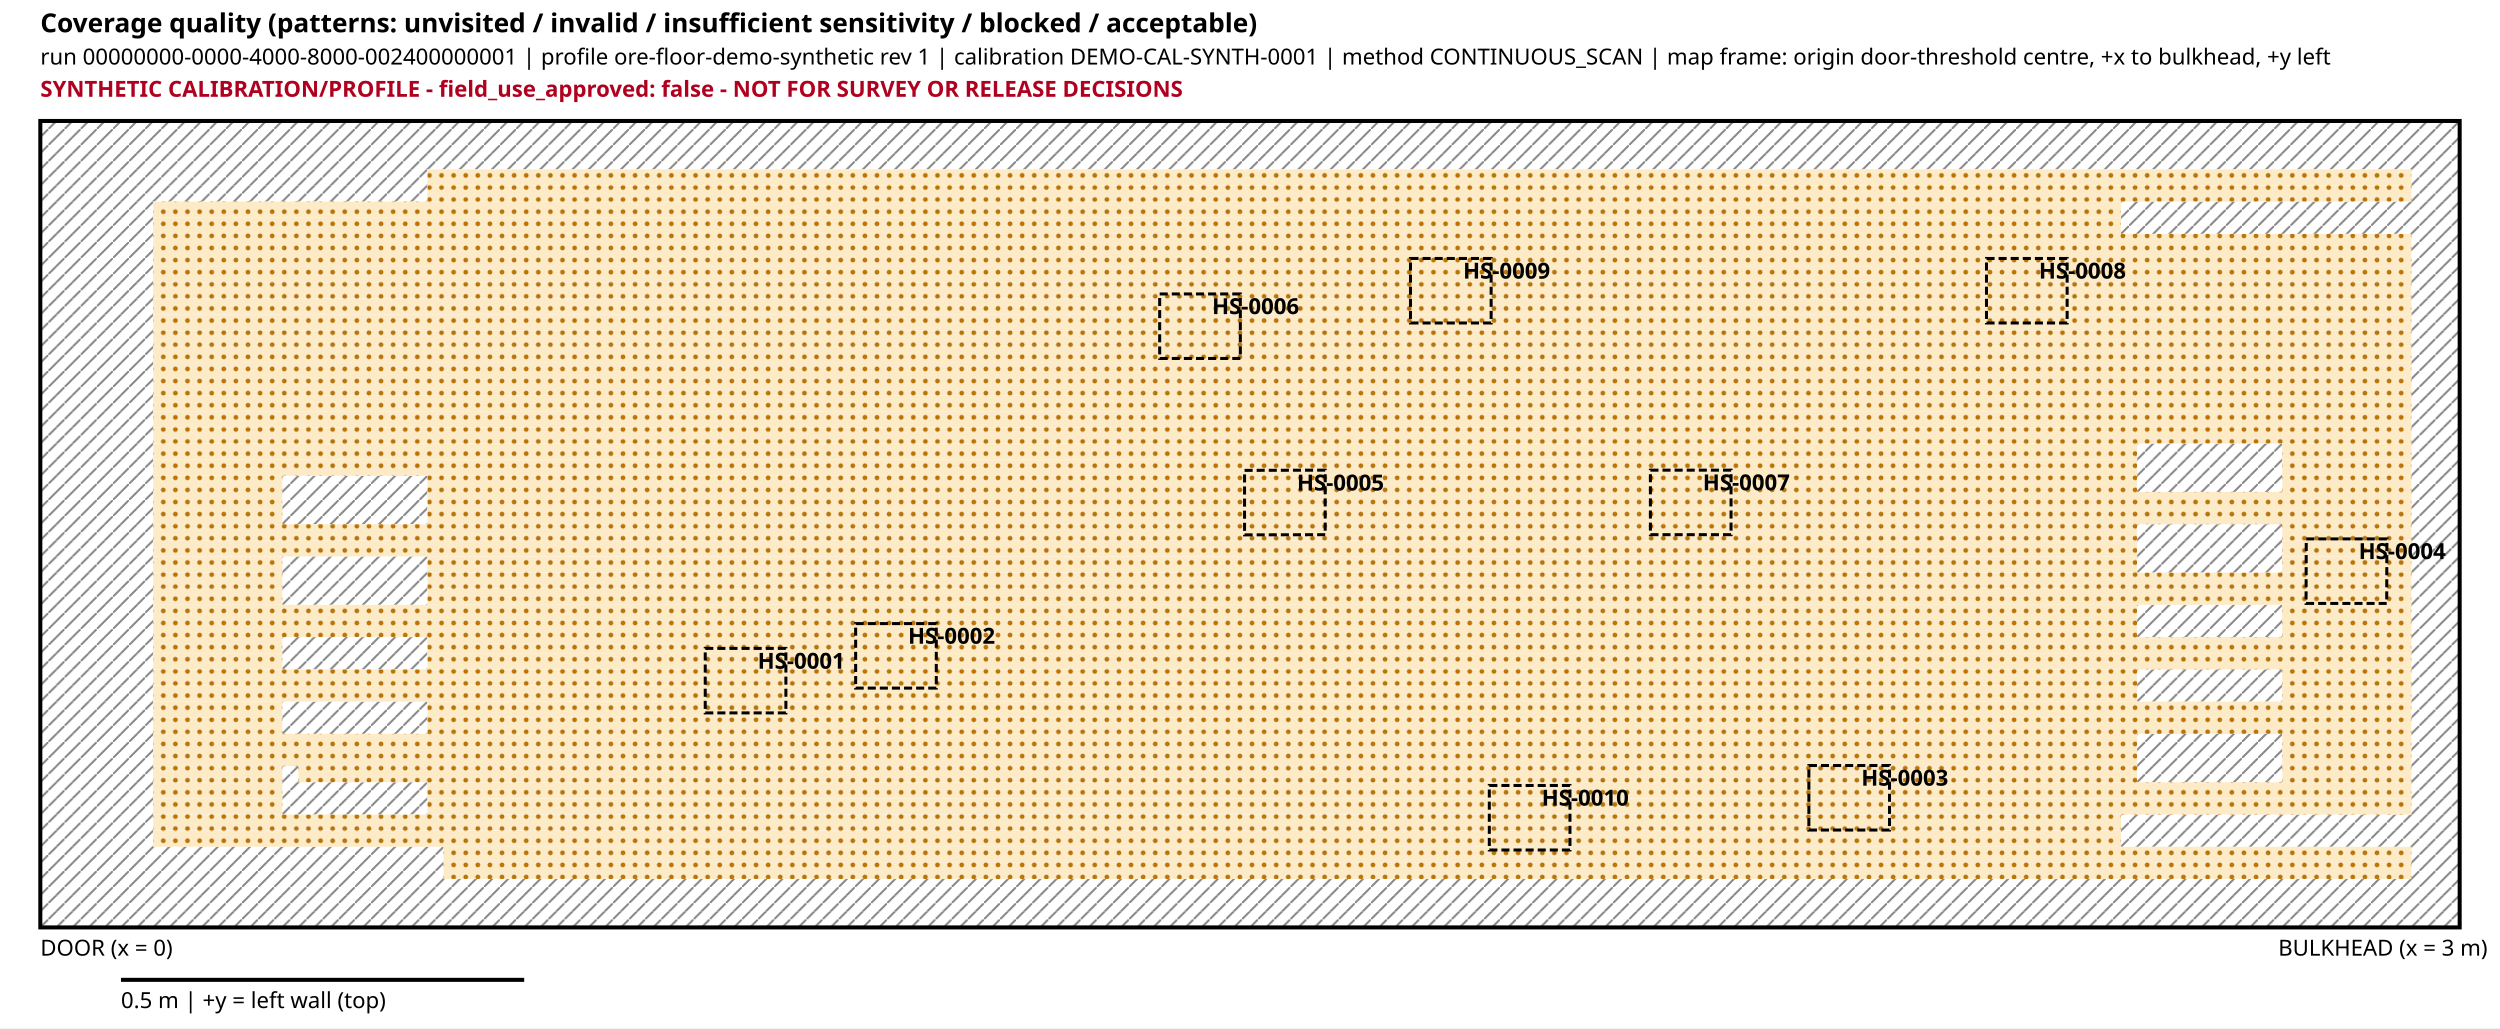
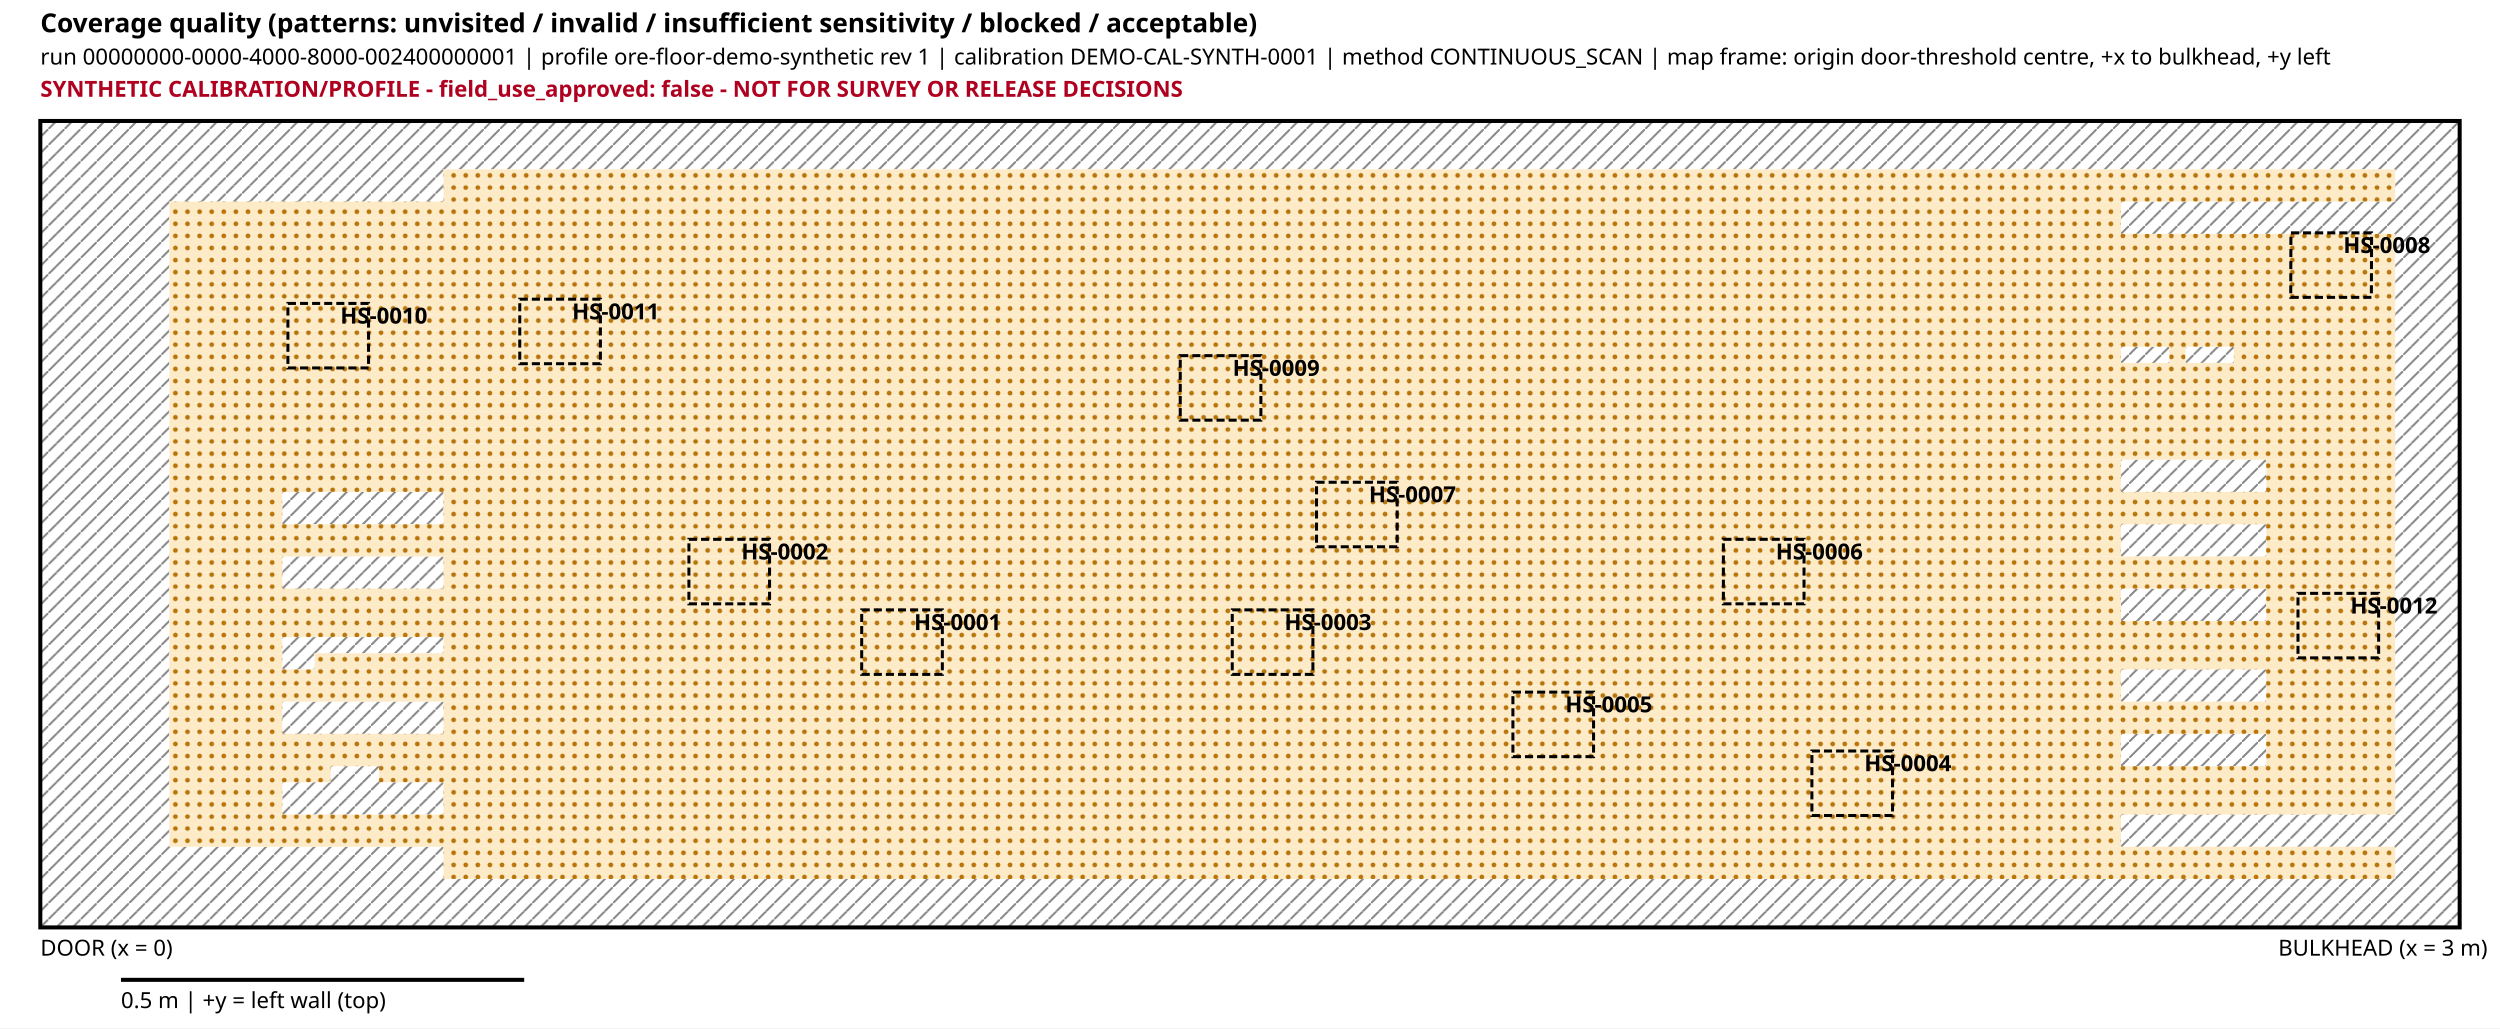
<svg xmlns="http://www.w3.org/2000/svg" width="1240" height="510" viewBox="0 0 1240 510" font-family="sans-serif" font-size="11">
  <defs>
    <pattern id="p-UNVISITED" width="8" height="8" patternUnits="userSpaceOnUse">
      <rect width="8" height="8" fill="#fff" />
      <path d="M0 8L8 0" stroke="#888" stroke-width="1" />
    </pattern>
    <pattern id="p-INVALID_DATA" width="8" height="8" patternUnits="userSpaceOnUse">
      <rect width="8" height="8" fill="#f6d5d5" />
      <path d="M0 0L8 8M0 8L8 0" stroke="#c83c3c" stroke-width="1" />
    </pattern>
    <pattern id="p-INSUFFICIENT_SENSITIVITY" width="6" height="6" patternUnits="userSpaceOnUse">
      <rect width="6" height="6" fill="#fdebc8" />
      <circle cx="3" cy="3" r="1.2" fill="#b9770e" />
    </pattern>
    <pattern id="p-BLOCKED" width="8" height="8" patternUnits="userSpaceOnUse">
      <rect width="8" height="8" fill="#e4dcf0" />
      <path d="M0 4H8" stroke="#785aa0" stroke-width="2" />
    </pattern>
    <pattern id="p-EXCLUDED" width="8" height="8" patternUnits="userSpaceOnUse">
      <rect width="8" height="8" fill="#5a5a5a" />
    </pattern>
    <pattern id="p-ACCEPTABLE" width="8" height="8" patternUnits="userSpaceOnUse">
      <rect width="8" height="8" fill="#2e8b57" />
    </pattern>
  </defs>
  <rect width="1240" height="510" fill="#fff" />
  <text x="20" y="16" font-size="13" font-weight="bold">Coverage quality (patterns: unvisited / invalid / insufficient sensitivity / blocked / acceptable)</text>
  <text x="20" y="32">run 00000000-0000-4000-8000-002400000001 | profile ore-floor-demo-synthetic rev 1 | calibration DEMO-CAL-SYNTH-0001 | method CONTINUOUS_SCAN | map frame: origin door-threshold centre, +x to bulkhead, +y left</text>
  <text x="20" y="48" fill="#b00020" font-weight="bold">SYNTHETIC CALIBRATION/PROFILE - field_use_approved: false - NOT FOR SURVEY OR RELEASE DECISIONS</text>
  <rect x="20.0" y="452.0" width="1200.0" height="8.0" fill="url(#p-UNVISITED)" />
  <rect x="20.0" y="444.0" width="1200.0" height="8.0" fill="url(#p-UNVISITED)" />
  <rect x="20.0" y="436.0" width="1200.0" height="8.0" fill="url(#p-UNVISITED)" />
  <rect x="20.0" y="428.0" width="200.0" height="8.0" fill="url(#p-UNVISITED)" />
-   <rect x="1196.0" y="428.0" width="24.0" height="8.0" fill="url(#p-UNVISITED)" />
+   <rect x="1188.0" y="428.0" width="32.0" height="8.0" fill="url(#p-UNVISITED)" />
  <rect x="20.0" y="420.0" width="200.0" height="8.0" fill="url(#p-UNVISITED)" />
-   <rect x="1196.0" y="420.0" width="24.0" height="8.0" fill="url(#p-UNVISITED)" />
-   <rect x="20.0" y="412.0" width="56.0" height="8.0" fill="url(#p-UNVISITED)" />
+   <rect x="1188.0" y="420.0" width="32.0" height="8.0" fill="url(#p-UNVISITED)" />
+   <rect x="20.0" y="412.0" width="64.0" height="8.0" fill="url(#p-UNVISITED)" />
  <rect x="1052.0" y="412.0" width="168.0" height="8.0" fill="url(#p-UNVISITED)" />
-   <rect x="20.0" y="404.0" width="56.0" height="8.0" fill="url(#p-UNVISITED)" />
+   <rect x="20.0" y="404.0" width="64.0" height="8.0" fill="url(#p-UNVISITED)" />
  <rect x="1052.0" y="404.0" width="168.0" height="8.0" fill="url(#p-UNVISITED)" />
-   <rect x="20.0" y="396.0" width="56.0" height="8.0" fill="url(#p-UNVISITED)" />
-   <rect x="140.0" y="396.0" width="72.0" height="8.0" fill="url(#p-UNVISITED)" />
-   <rect x="1196.0" y="396.0" width="24.0" height="8.0" fill="url(#p-UNVISITED)" />
-   <rect x="20.0" y="388.0" width="56.0" height="8.0" fill="url(#p-UNVISITED)" />
-   <rect x="140.0" y="388.0" width="72.0" height="8.0" fill="url(#p-UNVISITED)" />
-   <rect x="1196.0" y="388.0" width="24.0" height="8.0" fill="url(#p-UNVISITED)" />
-   <rect x="20.0" y="380.0" width="56.0" height="8.0" fill="url(#p-UNVISITED)" />
-   <rect x="140.0" y="380.0" width="8.0" height="8.0" fill="url(#p-UNVISITED)" />
-   <rect x="1060.0" y="380.0" width="72.0" height="8.0" fill="url(#p-UNVISITED)" />
-   <rect x="1196.0" y="380.0" width="24.0" height="8.0" fill="url(#p-UNVISITED)" />
-   <rect x="20.0" y="372.0" width="56.0" height="8.0" fill="url(#p-UNVISITED)" />
-   <rect x="1060.0" y="372.0" width="72.0" height="8.0" fill="url(#p-UNVISITED)" />
-   <rect x="1196.0" y="372.0" width="24.0" height="8.0" fill="url(#p-UNVISITED)" />
-   <rect x="20.0" y="364.0" width="56.0" height="8.0" fill="url(#p-UNVISITED)" />
-   <rect x="1060.0" y="364.0" width="72.0" height="8.0" fill="url(#p-UNVISITED)" />
-   <rect x="1196.0" y="364.0" width="24.0" height="8.0" fill="url(#p-UNVISITED)" />
-   <rect x="20.0" y="356.0" width="56.0" height="8.0" fill="url(#p-UNVISITED)" />
-   <rect x="140.0" y="356.0" width="72.0" height="8.0" fill="url(#p-UNVISITED)" />
-   <rect x="1196.0" y="356.0" width="24.0" height="8.0" fill="url(#p-UNVISITED)" />
-   <rect x="20.0" y="348.0" width="56.0" height="8.0" fill="url(#p-UNVISITED)" />
-   <rect x="140.0" y="348.0" width="72.0" height="8.0" fill="url(#p-UNVISITED)" />
-   <rect x="1196.0" y="348.0" width="24.0" height="8.0" fill="url(#p-UNVISITED)" />
-   <rect x="20.0" y="340.0" width="56.0" height="8.0" fill="url(#p-UNVISITED)" />
-   <rect x="1060.0" y="340.0" width="72.0" height="8.0" fill="url(#p-UNVISITED)" />
-   <rect x="1196.0" y="340.0" width="24.0" height="8.0" fill="url(#p-UNVISITED)" />
-   <rect x="20.0" y="332.0" width="56.0" height="8.0" fill="url(#p-UNVISITED)" />
-   <rect x="1060.0" y="332.0" width="72.0" height="8.0" fill="url(#p-UNVISITED)" />
-   <rect x="1196.0" y="332.0" width="24.0" height="8.0" fill="url(#p-UNVISITED)" />
-   <rect x="20.0" y="324.0" width="56.0" height="8.0" fill="url(#p-UNVISITED)" />
-   <rect x="140.0" y="324.0" width="72.0" height="8.0" fill="url(#p-UNVISITED)" />
-   <rect x="1196.0" y="324.0" width="24.0" height="8.0" fill="url(#p-UNVISITED)" />
-   <rect x="20.0" y="316.0" width="56.0" height="8.0" fill="url(#p-UNVISITED)" />
-   <rect x="140.0" y="316.0" width="72.0" height="8.0" fill="url(#p-UNVISITED)" />
-   <rect x="1196.0" y="316.0" width="24.0" height="8.0" fill="url(#p-UNVISITED)" />
-   <rect x="20.0" y="308.0" width="56.0" height="8.0" fill="url(#p-UNVISITED)" />
-   <rect x="1060.0" y="308.0" width="72.0" height="8.0" fill="url(#p-UNVISITED)" />
-   <rect x="1196.0" y="308.0" width="24.0" height="8.0" fill="url(#p-UNVISITED)" />
-   <rect x="20.0" y="300.0" width="56.0" height="8.0" fill="url(#p-UNVISITED)" />
-   <rect x="1060.0" y="300.0" width="72.0" height="8.0" fill="url(#p-UNVISITED)" />
-   <rect x="1196.0" y="300.0" width="24.0" height="8.0" fill="url(#p-UNVISITED)" />
-   <rect x="20.0" y="292.0" width="56.0" height="8.0" fill="url(#p-UNVISITED)" />
-   <rect x="140.0" y="292.0" width="72.0" height="8.0" fill="url(#p-UNVISITED)" />
-   <rect x="1196.0" y="292.0" width="24.0" height="8.0" fill="url(#p-UNVISITED)" />
-   <rect x="20.0" y="284.0" width="56.0" height="8.0" fill="url(#p-UNVISITED)" />
-   <rect x="140.0" y="284.0" width="72.0" height="8.0" fill="url(#p-UNVISITED)" />
-   <rect x="1196.0" y="284.0" width="24.0" height="8.0" fill="url(#p-UNVISITED)" />
-   <rect x="20.0" y="276.0" width="56.0" height="8.0" fill="url(#p-UNVISITED)" />
-   <rect x="140.0" y="276.0" width="72.0" height="8.0" fill="url(#p-UNVISITED)" />
-   <rect x="1060.0" y="276.0" width="72.0" height="8.0" fill="url(#p-UNVISITED)" />
-   <rect x="1196.0" y="276.0" width="24.0" height="8.0" fill="url(#p-UNVISITED)" />
-   <rect x="20.0" y="268.0" width="56.0" height="8.0" fill="url(#p-UNVISITED)" />
-   <rect x="1060.0" y="268.0" width="72.0" height="8.0" fill="url(#p-UNVISITED)" />
-   <rect x="1196.0" y="268.0" width="24.0" height="8.0" fill="url(#p-UNVISITED)" />
-   <rect x="20.0" y="260.0" width="56.0" height="8.0" fill="url(#p-UNVISITED)" />
-   <rect x="1060.0" y="260.0" width="72.0" height="8.0" fill="url(#p-UNVISITED)" />
-   <rect x="1196.0" y="260.0" width="24.0" height="8.0" fill="url(#p-UNVISITED)" />
-   <rect x="20.0" y="252.0" width="56.0" height="8.0" fill="url(#p-UNVISITED)" />
-   <rect x="140.0" y="252.0" width="72.0" height="8.0" fill="url(#p-UNVISITED)" />
-   <rect x="1196.0" y="252.0" width="24.0" height="8.0" fill="url(#p-UNVISITED)" />
-   <rect x="20.0" y="244.0" width="56.0" height="8.0" fill="url(#p-UNVISITED)" />
-   <rect x="140.0" y="244.0" width="72.0" height="8.0" fill="url(#p-UNVISITED)" />
-   <rect x="1196.0" y="244.0" width="24.0" height="8.0" fill="url(#p-UNVISITED)" />
-   <rect x="20.0" y="236.0" width="56.0" height="8.0" fill="url(#p-UNVISITED)" />
-   <rect x="140.0" y="236.0" width="72.0" height="8.0" fill="url(#p-UNVISITED)" />
-   <rect x="1060.0" y="236.0" width="72.0" height="8.0" fill="url(#p-UNVISITED)" />
-   <rect x="1196.0" y="236.0" width="24.0" height="8.0" fill="url(#p-UNVISITED)" />
-   <rect x="20.0" y="228.0" width="56.0" height="8.0" fill="url(#p-UNVISITED)" />
-   <rect x="1060.0" y="228.0" width="72.0" height="8.0" fill="url(#p-UNVISITED)" />
-   <rect x="1196.0" y="228.0" width="24.0" height="8.0" fill="url(#p-UNVISITED)" />
-   <rect x="20.0" y="220.0" width="56.0" height="8.0" fill="url(#p-UNVISITED)" />
-   <rect x="1060.0" y="220.0" width="72.0" height="8.0" fill="url(#p-UNVISITED)" />
-   <rect x="1196.0" y="220.0" width="24.0" height="8.0" fill="url(#p-UNVISITED)" />
-   <rect x="20.0" y="212.0" width="56.0" height="8.0" fill="url(#p-UNVISITED)" />
-   <rect x="1196.0" y="212.0" width="24.0" height="8.0" fill="url(#p-UNVISITED)" />
-   <rect x="20.0" y="204.0" width="56.0" height="8.0" fill="url(#p-UNVISITED)" />
-   <rect x="1196.0" y="204.0" width="24.0" height="8.0" fill="url(#p-UNVISITED)" />
-   <rect x="20.0" y="196.0" width="56.0" height="8.0" fill="url(#p-UNVISITED)" />
-   <rect x="1196.0" y="196.0" width="24.0" height="8.0" fill="url(#p-UNVISITED)" />
-   <rect x="20.0" y="188.0" width="56.0" height="8.0" fill="url(#p-UNVISITED)" />
-   <rect x="1196.0" y="188.0" width="24.0" height="8.0" fill="url(#p-UNVISITED)" />
-   <rect x="20.0" y="180.0" width="56.0" height="8.0" fill="url(#p-UNVISITED)" />
-   <rect x="1196.0" y="180.0" width="24.0" height="8.0" fill="url(#p-UNVISITED)" />
-   <rect x="20.0" y="172.0" width="56.0" height="8.0" fill="url(#p-UNVISITED)" />
-   <rect x="1196.0" y="172.0" width="24.0" height="8.0" fill="url(#p-UNVISITED)" />
-   <rect x="20.0" y="164.0" width="56.0" height="8.0" fill="url(#p-UNVISITED)" />
-   <rect x="1196.0" y="164.0" width="24.0" height="8.0" fill="url(#p-UNVISITED)" />
-   <rect x="20.0" y="156.0" width="56.0" height="8.0" fill="url(#p-UNVISITED)" />
-   <rect x="1196.0" y="156.0" width="24.0" height="8.0" fill="url(#p-UNVISITED)" />
-   <rect x="20.0" y="148.0" width="56.0" height="8.0" fill="url(#p-UNVISITED)" />
-   <rect x="1196.0" y="148.0" width="24.0" height="8.0" fill="url(#p-UNVISITED)" />
-   <rect x="20.0" y="140.0" width="56.0" height="8.0" fill="url(#p-UNVISITED)" />
-   <rect x="1196.0" y="140.0" width="24.0" height="8.0" fill="url(#p-UNVISITED)" />
-   <rect x="20.0" y="132.0" width="56.0" height="8.0" fill="url(#p-UNVISITED)" />
-   <rect x="1196.0" y="132.0" width="24.0" height="8.0" fill="url(#p-UNVISITED)" />
-   <rect x="20.0" y="124.0" width="56.0" height="8.0" fill="url(#p-UNVISITED)" />
-   <rect x="1196.0" y="124.0" width="24.0" height="8.0" fill="url(#p-UNVISITED)" />
-   <rect x="20.0" y="116.0" width="56.0" height="8.0" fill="url(#p-UNVISITED)" />
-   <rect x="1196.0" y="116.0" width="24.0" height="8.0" fill="url(#p-UNVISITED)" />
-   <rect x="20.0" y="108.0" width="56.0" height="8.0" fill="url(#p-UNVISITED)" />
+   <rect x="20.0" y="396.0" width="64.0" height="8.0" fill="url(#p-UNVISITED)" />
+   <rect x="140.0" y="396.0" width="80.0" height="8.0" fill="url(#p-UNVISITED)" />
+   <rect x="1188.0" y="396.0" width="32.0" height="8.0" fill="url(#p-UNVISITED)" />
+   <rect x="20.0" y="388.0" width="64.0" height="8.0" fill="url(#p-UNVISITED)" />
+   <rect x="140.0" y="388.0" width="80.0" height="8.0" fill="url(#p-UNVISITED)" />
+   <rect x="1188.0" y="388.0" width="32.0" height="8.0" fill="url(#p-UNVISITED)" />
+   <rect x="20.0" y="380.0" width="64.0" height="8.0" fill="url(#p-UNVISITED)" />
+   <rect x="164.0" y="380.0" width="24.0" height="8.0" fill="url(#p-UNVISITED)" />
+   <rect x="1188.0" y="380.0" width="32.0" height="8.0" fill="url(#p-UNVISITED)" />
+   <rect x="20.0" y="372.0" width="64.0" height="8.0" fill="url(#p-UNVISITED)" />
+   <rect x="1052.0" y="372.0" width="72.0" height="8.0" fill="url(#p-UNVISITED)" />
+   <rect x="1188.0" y="372.0" width="32.0" height="8.0" fill="url(#p-UNVISITED)" />
+   <rect x="20.0" y="364.0" width="64.0" height="8.0" fill="url(#p-UNVISITED)" />
+   <rect x="1052.0" y="364.0" width="72.0" height="8.0" fill="url(#p-UNVISITED)" />
+   <rect x="1188.0" y="364.0" width="32.0" height="8.0" fill="url(#p-UNVISITED)" />
+   <rect x="20.0" y="356.0" width="64.0" height="8.0" fill="url(#p-UNVISITED)" />
+   <rect x="140.0" y="356.0" width="80.0" height="8.0" fill="url(#p-UNVISITED)" />
+   <rect x="1188.0" y="356.0" width="32.0" height="8.0" fill="url(#p-UNVISITED)" />
+   <rect x="20.0" y="348.0" width="64.0" height="8.0" fill="url(#p-UNVISITED)" />
+   <rect x="140.0" y="348.0" width="80.0" height="8.0" fill="url(#p-UNVISITED)" />
+   <rect x="1188.0" y="348.0" width="32.0" height="8.0" fill="url(#p-UNVISITED)" />
+   <rect x="20.0" y="340.0" width="64.0" height="8.0" fill="url(#p-UNVISITED)" />
+   <rect x="1052.0" y="340.0" width="72.0" height="8.0" fill="url(#p-UNVISITED)" />
+   <rect x="1188.0" y="340.0" width="32.0" height="8.0" fill="url(#p-UNVISITED)" />
+   <rect x="20.0" y="332.0" width="64.0" height="8.0" fill="url(#p-UNVISITED)" />
+   <rect x="1052.0" y="332.0" width="72.0" height="8.0" fill="url(#p-UNVISITED)" />
+   <rect x="1188.0" y="332.0" width="32.0" height="8.0" fill="url(#p-UNVISITED)" />
+   <rect x="20.0" y="324.0" width="64.0" height="8.0" fill="url(#p-UNVISITED)" />
+   <rect x="140.0" y="324.0" width="16.0" height="8.0" fill="url(#p-UNVISITED)" />
+   <rect x="1188.0" y="324.0" width="32.0" height="8.0" fill="url(#p-UNVISITED)" />
+   <rect x="20.0" y="316.0" width="64.0" height="8.0" fill="url(#p-UNVISITED)" />
+   <rect x="140.0" y="316.0" width="80.0" height="8.0" fill="url(#p-UNVISITED)" />
+   <rect x="1188.0" y="316.0" width="32.0" height="8.0" fill="url(#p-UNVISITED)" />
+   <rect x="20.0" y="308.0" width="64.0" height="8.0" fill="url(#p-UNVISITED)" />
+   <rect x="1188.0" y="308.0" width="32.0" height="8.0" fill="url(#p-UNVISITED)" />
+   <rect x="20.0" y="300.0" width="64.0" height="8.0" fill="url(#p-UNVISITED)" />
+   <rect x="1052.0" y="300.0" width="72.0" height="8.0" fill="url(#p-UNVISITED)" />
+   <rect x="1188.0" y="300.0" width="32.0" height="8.0" fill="url(#p-UNVISITED)" />
+   <rect x="20.0" y="292.0" width="64.0" height="8.0" fill="url(#p-UNVISITED)" />
+   <rect x="1052.0" y="292.0" width="72.0" height="8.0" fill="url(#p-UNVISITED)" />
+   <rect x="1188.0" y="292.0" width="32.0" height="8.0" fill="url(#p-UNVISITED)" />
+   <rect x="20.0" y="284.0" width="64.0" height="8.0" fill="url(#p-UNVISITED)" />
+   <rect x="140.0" y="284.0" width="80.0" height="8.0" fill="url(#p-UNVISITED)" />
+   <rect x="1188.0" y="284.0" width="32.0" height="8.0" fill="url(#p-UNVISITED)" />
+   <rect x="20.0" y="276.0" width="64.0" height="8.0" fill="url(#p-UNVISITED)" />
+   <rect x="140.0" y="276.0" width="80.0" height="8.0" fill="url(#p-UNVISITED)" />
+   <rect x="1188.0" y="276.0" width="32.0" height="8.0" fill="url(#p-UNVISITED)" />
+   <rect x="20.0" y="268.0" width="64.0" height="8.0" fill="url(#p-UNVISITED)" />
+   <rect x="1052.0" y="268.0" width="72.0" height="8.0" fill="url(#p-UNVISITED)" />
+   <rect x="1188.0" y="268.0" width="32.0" height="8.0" fill="url(#p-UNVISITED)" />
+   <rect x="20.0" y="260.0" width="64.0" height="8.0" fill="url(#p-UNVISITED)" />
+   <rect x="1052.0" y="260.0" width="72.0" height="8.0" fill="url(#p-UNVISITED)" />
+   <rect x="1188.0" y="260.0" width="32.0" height="8.0" fill="url(#p-UNVISITED)" />
+   <rect x="20.0" y="252.0" width="64.0" height="8.0" fill="url(#p-UNVISITED)" />
+   <rect x="140.0" y="252.0" width="80.0" height="8.0" fill="url(#p-UNVISITED)" />
+   <rect x="1188.0" y="252.0" width="32.0" height="8.0" fill="url(#p-UNVISITED)" />
+   <rect x="20.0" y="244.0" width="64.0" height="8.0" fill="url(#p-UNVISITED)" />
+   <rect x="140.0" y="244.0" width="80.0" height="8.0" fill="url(#p-UNVISITED)" />
+   <rect x="1188.0" y="244.0" width="32.0" height="8.0" fill="url(#p-UNVISITED)" />
+   <rect x="20.0" y="236.0" width="64.0" height="8.0" fill="url(#p-UNVISITED)" />
+   <rect x="1052.0" y="236.0" width="72.0" height="8.0" fill="url(#p-UNVISITED)" />
+   <rect x="1188.0" y="236.0" width="32.0" height="8.0" fill="url(#p-UNVISITED)" />
+   <rect x="20.0" y="228.0" width="64.0" height="8.0" fill="url(#p-UNVISITED)" />
+   <rect x="1052.0" y="228.0" width="72.0" height="8.0" fill="url(#p-UNVISITED)" />
+   <rect x="1188.0" y="228.0" width="32.0" height="8.0" fill="url(#p-UNVISITED)" />
+   <rect x="20.0" y="220.0" width="64.0" height="8.0" fill="url(#p-UNVISITED)" />
+   <rect x="1188.0" y="220.0" width="32.0" height="8.0" fill="url(#p-UNVISITED)" />
+   <rect x="20.0" y="212.0" width="64.0" height="8.0" fill="url(#p-UNVISITED)" />
+   <rect x="1188.0" y="212.0" width="32.0" height="8.0" fill="url(#p-UNVISITED)" />
+   <rect x="20.0" y="204.0" width="64.0" height="8.0" fill="url(#p-UNVISITED)" />
+   <rect x="1188.0" y="204.0" width="32.0" height="8.0" fill="url(#p-UNVISITED)" />
+   <rect x="20.0" y="196.0" width="64.0" height="8.0" fill="url(#p-UNVISITED)" />
+   <rect x="1188.0" y="196.0" width="32.0" height="8.0" fill="url(#p-UNVISITED)" />
+   <rect x="20.0" y="188.0" width="64.0" height="8.0" fill="url(#p-UNVISITED)" />
+   <rect x="1188.0" y="188.0" width="32.0" height="8.0" fill="url(#p-UNVISITED)" />
+   <rect x="20.0" y="180.0" width="64.0" height="8.0" fill="url(#p-UNVISITED)" />
+   <rect x="1188.0" y="180.0" width="32.0" height="8.0" fill="url(#p-UNVISITED)" />
+   <rect x="20.0" y="172.0" width="64.0" height="8.0" fill="url(#p-UNVISITED)" />
+   <rect x="1052.0" y="172.0" width="24.0" height="8.0" fill="url(#p-UNVISITED)" />
+   <rect x="1084.0" y="172.0" width="24.0" height="8.0" fill="url(#p-UNVISITED)" />
+   <rect x="1188.0" y="172.0" width="32.0" height="8.0" fill="url(#p-UNVISITED)" />
+   <rect x="20.0" y="164.0" width="64.0" height="8.0" fill="url(#p-UNVISITED)" />
+   <rect x="1188.0" y="164.0" width="32.0" height="8.0" fill="url(#p-UNVISITED)" />
+   <rect x="20.0" y="156.0" width="64.0" height="8.0" fill="url(#p-UNVISITED)" />
+   <rect x="1188.0" y="156.0" width="32.0" height="8.0" fill="url(#p-UNVISITED)" />
+   <rect x="20.0" y="148.0" width="64.0" height="8.0" fill="url(#p-UNVISITED)" />
+   <rect x="1188.0" y="148.0" width="32.0" height="8.0" fill="url(#p-UNVISITED)" />
+   <rect x="20.0" y="140.0" width="64.0" height="8.0" fill="url(#p-UNVISITED)" />
+   <rect x="1188.0" y="140.0" width="32.0" height="8.0" fill="url(#p-UNVISITED)" />
+   <rect x="20.0" y="132.0" width="64.0" height="8.0" fill="url(#p-UNVISITED)" />
+   <rect x="1188.0" y="132.0" width="32.0" height="8.0" fill="url(#p-UNVISITED)" />
+   <rect x="20.0" y="124.0" width="64.0" height="8.0" fill="url(#p-UNVISITED)" />
+   <rect x="1188.0" y="124.0" width="32.0" height="8.0" fill="url(#p-UNVISITED)" />
+   <rect x="20.0" y="116.0" width="64.0" height="8.0" fill="url(#p-UNVISITED)" />
+   <rect x="1188.0" y="116.0" width="32.0" height="8.0" fill="url(#p-UNVISITED)" />
+   <rect x="20.0" y="108.0" width="64.0" height="8.0" fill="url(#p-UNVISITED)" />
  <rect x="1052.0" y="108.0" width="168.0" height="8.0" fill="url(#p-UNVISITED)" />
-   <rect x="20.0" y="100.0" width="56.0" height="8.0" fill="url(#p-UNVISITED)" />
+   <rect x="20.0" y="100.0" width="64.0" height="8.0" fill="url(#p-UNVISITED)" />
  <rect x="1052.0" y="100.0" width="168.0" height="8.0" fill="url(#p-UNVISITED)" />
-   <rect x="20.0" y="92.0" width="192.0" height="8.0" fill="url(#p-UNVISITED)" />
-   <rect x="1196.0" y="92.0" width="24.0" height="8.0" fill="url(#p-UNVISITED)" />
-   <rect x="20.0" y="84.0" width="192.0" height="8.0" fill="url(#p-UNVISITED)" />
-   <rect x="1196.0" y="84.0" width="24.0" height="8.0" fill="url(#p-UNVISITED)" />
+   <rect x="20.0" y="92.0" width="200.0" height="8.0" fill="url(#p-UNVISITED)" />
+   <rect x="1188.0" y="92.0" width="32.0" height="8.0" fill="url(#p-UNVISITED)" />
+   <rect x="20.0" y="84.0" width="200.0" height="8.0" fill="url(#p-UNVISITED)" />
+   <rect x="1188.0" y="84.0" width="32.0" height="8.0" fill="url(#p-UNVISITED)" />
  <rect x="20.0" y="76.0" width="1200.0" height="8.0" fill="url(#p-UNVISITED)" />
  <rect x="20.0" y="68.0" width="1200.0" height="8.0" fill="url(#p-UNVISITED)" />
  <rect x="20.0" y="60.0" width="1200.0" height="8.0" fill="url(#p-UNVISITED)" />
-   <rect x="220.0" y="428.0" width="976.0" height="8.0" fill="url(#p-INSUFFICIENT_SENSITIVITY)" />
-   <rect x="220.0" y="420.0" width="976.0" height="8.0" fill="url(#p-INSUFFICIENT_SENSITIVITY)" />
-   <rect x="76.0" y="412.0" width="976.0" height="8.0" fill="url(#p-INSUFFICIENT_SENSITIVITY)" />
-   <rect x="76.0" y="404.0" width="976.0" height="8.0" fill="url(#p-INSUFFICIENT_SENSITIVITY)" />
-   <rect x="76.0" y="396.0" width="64.0" height="8.0" fill="url(#p-INSUFFICIENT_SENSITIVITY)" />
-   <rect x="212.0" y="396.0" width="984.0" height="8.0" fill="url(#p-INSUFFICIENT_SENSITIVITY)" />
-   <rect x="76.0" y="388.0" width="64.0" height="8.0" fill="url(#p-INSUFFICIENT_SENSITIVITY)" />
-   <rect x="212.0" y="388.0" width="984.0" height="8.0" fill="url(#p-INSUFFICIENT_SENSITIVITY)" />
-   <rect x="76.0" y="380.0" width="64.0" height="8.0" fill="url(#p-INSUFFICIENT_SENSITIVITY)" />
-   <rect x="148.0" y="380.0" width="912.0" height="8.0" fill="url(#p-INSUFFICIENT_SENSITIVITY)" />
-   <rect x="1132.0" y="380.0" width="64.0" height="8.0" fill="url(#p-INSUFFICIENT_SENSITIVITY)" />
-   <rect x="76.0" y="372.0" width="984.0" height="8.0" fill="url(#p-INSUFFICIENT_SENSITIVITY)" />
-   <rect x="1132.0" y="372.0" width="64.0" height="8.0" fill="url(#p-INSUFFICIENT_SENSITIVITY)" />
-   <rect x="76.0" y="364.0" width="984.0" height="8.0" fill="url(#p-INSUFFICIENT_SENSITIVITY)" />
-   <rect x="1132.0" y="364.0" width="64.0" height="8.0" fill="url(#p-INSUFFICIENT_SENSITIVITY)" />
-   <rect x="76.0" y="356.0" width="64.0" height="8.0" fill="url(#p-INSUFFICIENT_SENSITIVITY)" />
-   <rect x="212.0" y="356.0" width="984.0" height="8.0" fill="url(#p-INSUFFICIENT_SENSITIVITY)" />
-   <rect x="76.0" y="348.0" width="64.0" height="8.0" fill="url(#p-INSUFFICIENT_SENSITIVITY)" />
-   <rect x="212.0" y="348.0" width="984.0" height="8.0" fill="url(#p-INSUFFICIENT_SENSITIVITY)" />
-   <rect x="76.0" y="340.0" width="984.0" height="8.0" fill="url(#p-INSUFFICIENT_SENSITIVITY)" />
-   <rect x="1132.0" y="340.0" width="64.0" height="8.0" fill="url(#p-INSUFFICIENT_SENSITIVITY)" />
-   <rect x="76.0" y="332.0" width="984.0" height="8.0" fill="url(#p-INSUFFICIENT_SENSITIVITY)" />
-   <rect x="1132.0" y="332.0" width="64.0" height="8.0" fill="url(#p-INSUFFICIENT_SENSITIVITY)" />
-   <rect x="76.0" y="324.0" width="64.0" height="8.0" fill="url(#p-INSUFFICIENT_SENSITIVITY)" />
-   <rect x="212.0" y="324.0" width="984.0" height="8.0" fill="url(#p-INSUFFICIENT_SENSITIVITY)" />
-   <rect x="76.0" y="316.0" width="64.0" height="8.0" fill="url(#p-INSUFFICIENT_SENSITIVITY)" />
-   <rect x="212.0" y="316.0" width="984.0" height="8.0" fill="url(#p-INSUFFICIENT_SENSITIVITY)" />
-   <rect x="76.0" y="308.0" width="984.0" height="8.0" fill="url(#p-INSUFFICIENT_SENSITIVITY)" />
-   <rect x="1132.0" y="308.0" width="64.0" height="8.0" fill="url(#p-INSUFFICIENT_SENSITIVITY)" />
-   <rect x="76.0" y="300.0" width="984.0" height="8.0" fill="url(#p-INSUFFICIENT_SENSITIVITY)" />
-   <rect x="1132.0" y="300.0" width="64.0" height="8.0" fill="url(#p-INSUFFICIENT_SENSITIVITY)" />
-   <rect x="76.0" y="292.0" width="64.0" height="8.0" fill="url(#p-INSUFFICIENT_SENSITIVITY)" />
-   <rect x="212.0" y="292.0" width="984.0" height="8.0" fill="url(#p-INSUFFICIENT_SENSITIVITY)" />
-   <rect x="76.0" y="284.0" width="64.0" height="8.0" fill="url(#p-INSUFFICIENT_SENSITIVITY)" />
-   <rect x="212.0" y="284.0" width="984.0" height="8.0" fill="url(#p-INSUFFICIENT_SENSITIVITY)" />
-   <rect x="76.0" y="276.0" width="64.0" height="8.0" fill="url(#p-INSUFFICIENT_SENSITIVITY)" />
-   <rect x="212.0" y="276.0" width="848.0" height="8.0" fill="url(#p-INSUFFICIENT_SENSITIVITY)" />
-   <rect x="1132.0" y="276.0" width="64.0" height="8.0" fill="url(#p-INSUFFICIENT_SENSITIVITY)" />
-   <rect x="76.0" y="268.0" width="984.0" height="8.0" fill="url(#p-INSUFFICIENT_SENSITIVITY)" />
-   <rect x="1132.0" y="268.0" width="64.0" height="8.0" fill="url(#p-INSUFFICIENT_SENSITIVITY)" />
-   <rect x="76.0" y="260.0" width="984.0" height="8.0" fill="url(#p-INSUFFICIENT_SENSITIVITY)" />
-   <rect x="1132.0" y="260.0" width="64.0" height="8.0" fill="url(#p-INSUFFICIENT_SENSITIVITY)" />
-   <rect x="76.0" y="252.0" width="64.0" height="8.0" fill="url(#p-INSUFFICIENT_SENSITIVITY)" />
-   <rect x="212.0" y="252.0" width="984.0" height="8.0" fill="url(#p-INSUFFICIENT_SENSITIVITY)" />
-   <rect x="76.0" y="244.0" width="64.0" height="8.0" fill="url(#p-INSUFFICIENT_SENSITIVITY)" />
-   <rect x="212.0" y="244.0" width="984.0" height="8.0" fill="url(#p-INSUFFICIENT_SENSITIVITY)" />
-   <rect x="76.0" y="236.0" width="64.0" height="8.0" fill="url(#p-INSUFFICIENT_SENSITIVITY)" />
-   <rect x="212.0" y="236.0" width="848.0" height="8.0" fill="url(#p-INSUFFICIENT_SENSITIVITY)" />
-   <rect x="1132.0" y="236.0" width="64.0" height="8.0" fill="url(#p-INSUFFICIENT_SENSITIVITY)" />
-   <rect x="76.0" y="228.0" width="984.0" height="8.0" fill="url(#p-INSUFFICIENT_SENSITIVITY)" />
-   <rect x="1132.0" y="228.0" width="64.0" height="8.0" fill="url(#p-INSUFFICIENT_SENSITIVITY)" />
-   <rect x="76.0" y="220.0" width="984.0" height="8.0" fill="url(#p-INSUFFICIENT_SENSITIVITY)" />
-   <rect x="1132.0" y="220.0" width="64.0" height="8.0" fill="url(#p-INSUFFICIENT_SENSITIVITY)" />
-   <rect x="76.0" y="212.0" width="1120.0" height="8.0" fill="url(#p-INSUFFICIENT_SENSITIVITY)" />
-   <rect x="76.0" y="204.0" width="1120.0" height="8.0" fill="url(#p-INSUFFICIENT_SENSITIVITY)" />
-   <rect x="76.0" y="196.0" width="1120.0" height="8.0" fill="url(#p-INSUFFICIENT_SENSITIVITY)" />
-   <rect x="76.0" y="188.0" width="1120.0" height="8.0" fill="url(#p-INSUFFICIENT_SENSITIVITY)" />
-   <rect x="76.0" y="180.0" width="1120.0" height="8.0" fill="url(#p-INSUFFICIENT_SENSITIVITY)" />
-   <rect x="76.0" y="172.0" width="1120.0" height="8.0" fill="url(#p-INSUFFICIENT_SENSITIVITY)" />
-   <rect x="76.0" y="164.0" width="1120.0" height="8.0" fill="url(#p-INSUFFICIENT_SENSITIVITY)" />
-   <rect x="76.0" y="156.0" width="1120.0" height="8.0" fill="url(#p-INSUFFICIENT_SENSITIVITY)" />
-   <rect x="76.0" y="148.0" width="1120.0" height="8.0" fill="url(#p-INSUFFICIENT_SENSITIVITY)" />
-   <rect x="76.0" y="140.0" width="1120.0" height="8.0" fill="url(#p-INSUFFICIENT_SENSITIVITY)" />
-   <rect x="76.0" y="132.0" width="1120.0" height="8.0" fill="url(#p-INSUFFICIENT_SENSITIVITY)" />
-   <rect x="76.0" y="124.0" width="1120.0" height="8.0" fill="url(#p-INSUFFICIENT_SENSITIVITY)" />
-   <rect x="76.0" y="116.0" width="1120.0" height="8.0" fill="url(#p-INSUFFICIENT_SENSITIVITY)" />
-   <rect x="76.0" y="108.0" width="976.0" height="8.0" fill="url(#p-INSUFFICIENT_SENSITIVITY)" />
-   <rect x="76.0" y="100.0" width="976.0" height="8.0" fill="url(#p-INSUFFICIENT_SENSITIVITY)" />
-   <rect x="212.0" y="92.0" width="984.0" height="8.0" fill="url(#p-INSUFFICIENT_SENSITIVITY)" />
-   <rect x="212.0" y="84.0" width="984.0" height="8.0" fill="url(#p-INSUFFICIENT_SENSITIVITY)" />
+   <rect x="220.0" y="428.0" width="968.0" height="8.0" fill="url(#p-INSUFFICIENT_SENSITIVITY)" />
+   <rect x="220.0" y="420.0" width="968.0" height="8.0" fill="url(#p-INSUFFICIENT_SENSITIVITY)" />
+   <rect x="84.0" y="412.0" width="968.0" height="8.0" fill="url(#p-INSUFFICIENT_SENSITIVITY)" />
+   <rect x="84.0" y="404.0" width="968.0" height="8.0" fill="url(#p-INSUFFICIENT_SENSITIVITY)" />
+   <rect x="84.0" y="396.0" width="56.0" height="8.0" fill="url(#p-INSUFFICIENT_SENSITIVITY)" />
+   <rect x="220.0" y="396.0" width="968.0" height="8.0" fill="url(#p-INSUFFICIENT_SENSITIVITY)" />
+   <rect x="84.0" y="388.0" width="56.0" height="8.0" fill="url(#p-INSUFFICIENT_SENSITIVITY)" />
+   <rect x="220.0" y="388.0" width="968.0" height="8.0" fill="url(#p-INSUFFICIENT_SENSITIVITY)" />
+   <rect x="84.0" y="380.0" width="80.0" height="8.0" fill="url(#p-INSUFFICIENT_SENSITIVITY)" />
+   <rect x="188.0" y="380.0" width="1000.0" height="8.0" fill="url(#p-INSUFFICIENT_SENSITIVITY)" />
+   <rect x="84.0" y="372.0" width="968.0" height="8.0" fill="url(#p-INSUFFICIENT_SENSITIVITY)" />
+   <rect x="1124.0" y="372.0" width="64.0" height="8.0" fill="url(#p-INSUFFICIENT_SENSITIVITY)" />
+   <rect x="84.0" y="364.0" width="968.0" height="8.0" fill="url(#p-INSUFFICIENT_SENSITIVITY)" />
+   <rect x="1124.0" y="364.0" width="64.0" height="8.0" fill="url(#p-INSUFFICIENT_SENSITIVITY)" />
+   <rect x="84.0" y="356.0" width="56.0" height="8.0" fill="url(#p-INSUFFICIENT_SENSITIVITY)" />
+   <rect x="220.0" y="356.0" width="968.0" height="8.0" fill="url(#p-INSUFFICIENT_SENSITIVITY)" />
+   <rect x="84.0" y="348.0" width="56.0" height="8.0" fill="url(#p-INSUFFICIENT_SENSITIVITY)" />
+   <rect x="220.0" y="348.0" width="968.0" height="8.0" fill="url(#p-INSUFFICIENT_SENSITIVITY)" />
+   <rect x="84.0" y="340.0" width="968.0" height="8.0" fill="url(#p-INSUFFICIENT_SENSITIVITY)" />
+   <rect x="1124.0" y="340.0" width="64.0" height="8.0" fill="url(#p-INSUFFICIENT_SENSITIVITY)" />
+   <rect x="84.0" y="332.0" width="968.0" height="8.0" fill="url(#p-INSUFFICIENT_SENSITIVITY)" />
+   <rect x="1124.0" y="332.0" width="64.0" height="8.0" fill="url(#p-INSUFFICIENT_SENSITIVITY)" />
+   <rect x="84.0" y="324.0" width="56.0" height="8.0" fill="url(#p-INSUFFICIENT_SENSITIVITY)" />
+   <rect x="156.0" y="324.0" width="1032.0" height="8.0" fill="url(#p-INSUFFICIENT_SENSITIVITY)" />
+   <rect x="84.0" y="316.0" width="56.0" height="8.0" fill="url(#p-INSUFFICIENT_SENSITIVITY)" />
+   <rect x="220.0" y="316.0" width="968.0" height="8.0" fill="url(#p-INSUFFICIENT_SENSITIVITY)" />
+   <rect x="84.0" y="308.0" width="1104.0" height="8.0" fill="url(#p-INSUFFICIENT_SENSITIVITY)" />
+   <rect x="84.0" y="300.0" width="968.0" height="8.0" fill="url(#p-INSUFFICIENT_SENSITIVITY)" />
+   <rect x="1124.0" y="300.0" width="64.0" height="8.0" fill="url(#p-INSUFFICIENT_SENSITIVITY)" />
+   <rect x="84.0" y="292.0" width="968.0" height="8.0" fill="url(#p-INSUFFICIENT_SENSITIVITY)" />
+   <rect x="1124.0" y="292.0" width="64.0" height="8.0" fill="url(#p-INSUFFICIENT_SENSITIVITY)" />
+   <rect x="84.0" y="284.0" width="56.0" height="8.0" fill="url(#p-INSUFFICIENT_SENSITIVITY)" />
+   <rect x="220.0" y="284.0" width="968.0" height="8.0" fill="url(#p-INSUFFICIENT_SENSITIVITY)" />
+   <rect x="84.0" y="276.0" width="56.0" height="8.0" fill="url(#p-INSUFFICIENT_SENSITIVITY)" />
+   <rect x="220.0" y="276.0" width="968.0" height="8.0" fill="url(#p-INSUFFICIENT_SENSITIVITY)" />
+   <rect x="84.0" y="268.0" width="968.0" height="8.0" fill="url(#p-INSUFFICIENT_SENSITIVITY)" />
+   <rect x="1124.0" y="268.0" width="64.0" height="8.0" fill="url(#p-INSUFFICIENT_SENSITIVITY)" />
+   <rect x="84.0" y="260.0" width="968.0" height="8.0" fill="url(#p-INSUFFICIENT_SENSITIVITY)" />
+   <rect x="1124.0" y="260.0" width="64.0" height="8.0" fill="url(#p-INSUFFICIENT_SENSITIVITY)" />
+   <rect x="84.0" y="252.0" width="56.0" height="8.0" fill="url(#p-INSUFFICIENT_SENSITIVITY)" />
+   <rect x="220.0" y="252.0" width="968.0" height="8.0" fill="url(#p-INSUFFICIENT_SENSITIVITY)" />
+   <rect x="84.0" y="244.0" width="56.0" height="8.0" fill="url(#p-INSUFFICIENT_SENSITIVITY)" />
+   <rect x="220.0" y="244.0" width="968.0" height="8.0" fill="url(#p-INSUFFICIENT_SENSITIVITY)" />
+   <rect x="84.0" y="236.0" width="968.0" height="8.0" fill="url(#p-INSUFFICIENT_SENSITIVITY)" />
+   <rect x="1124.0" y="236.0" width="64.0" height="8.0" fill="url(#p-INSUFFICIENT_SENSITIVITY)" />
+   <rect x="84.0" y="228.0" width="968.0" height="8.0" fill="url(#p-INSUFFICIENT_SENSITIVITY)" />
+   <rect x="1124.0" y="228.0" width="64.0" height="8.0" fill="url(#p-INSUFFICIENT_SENSITIVITY)" />
+   <rect x="84.0" y="220.0" width="1104.0" height="8.0" fill="url(#p-INSUFFICIENT_SENSITIVITY)" />
+   <rect x="84.0" y="212.0" width="1104.0" height="8.0" fill="url(#p-INSUFFICIENT_SENSITIVITY)" />
+   <rect x="84.0" y="204.0" width="1104.0" height="8.0" fill="url(#p-INSUFFICIENT_SENSITIVITY)" />
+   <rect x="84.0" y="196.0" width="1104.0" height="8.0" fill="url(#p-INSUFFICIENT_SENSITIVITY)" />
+   <rect x="84.0" y="188.0" width="1104.0" height="8.0" fill="url(#p-INSUFFICIENT_SENSITIVITY)" />
+   <rect x="84.0" y="180.0" width="1104.0" height="8.0" fill="url(#p-INSUFFICIENT_SENSITIVITY)" />
+   <rect x="84.0" y="172.0" width="968.0" height="8.0" fill="url(#p-INSUFFICIENT_SENSITIVITY)" />
+   <rect x="1076.0" y="172.0" width="8.0" height="8.0" fill="url(#p-INSUFFICIENT_SENSITIVITY)" />
+   <rect x="1108.0" y="172.0" width="80.0" height="8.0" fill="url(#p-INSUFFICIENT_SENSITIVITY)" />
+   <rect x="84.0" y="164.0" width="1104.0" height="8.0" fill="url(#p-INSUFFICIENT_SENSITIVITY)" />
+   <rect x="84.0" y="156.0" width="1104.0" height="8.0" fill="url(#p-INSUFFICIENT_SENSITIVITY)" />
+   <rect x="84.0" y="148.0" width="1104.0" height="8.0" fill="url(#p-INSUFFICIENT_SENSITIVITY)" />
+   <rect x="84.0" y="140.0" width="1104.0" height="8.0" fill="url(#p-INSUFFICIENT_SENSITIVITY)" />
+   <rect x="84.0" y="132.0" width="1104.0" height="8.0" fill="url(#p-INSUFFICIENT_SENSITIVITY)" />
+   <rect x="84.0" y="124.0" width="1104.0" height="8.0" fill="url(#p-INSUFFICIENT_SENSITIVITY)" />
+   <rect x="84.0" y="116.0" width="1104.0" height="8.0" fill="url(#p-INSUFFICIENT_SENSITIVITY)" />
+   <rect x="84.0" y="108.0" width="968.0" height="8.0" fill="url(#p-INSUFFICIENT_SENSITIVITY)" />
+   <rect x="84.0" y="100.0" width="968.0" height="8.0" fill="url(#p-INSUFFICIENT_SENSITIVITY)" />
+   <rect x="220.0" y="92.0" width="968.0" height="8.0" fill="url(#p-INSUFFICIENT_SENSITIVITY)" />
+   <rect x="220.0" y="84.0" width="968.0" height="8.0" fill="url(#p-INSUFFICIENT_SENSITIVITY)" />
  <rect x="20.0" y="60.0" width="1200.0" height="400.0" fill="none" stroke="#000" stroke-width="2" />
  <text x="20.0" y="474.0">DOOR (x = 0)</text>
  <text x="1130.0" y="474.0">BULKHEAD (x = 3 m)</text>
  <line x1="60.0" y1="486.0" x2="260.0" y2="486.0" stroke="#000" stroke-width="2" />
  <text x="60.0" y="500.0">0.5 m | +y = left wall (top)</text>
-   <polygon points="349.8,353.6 389.8,353.6 389.8,321.6 349.8,321.6" fill="none" stroke="#000" stroke-width="1.5" stroke-dasharray="4 2" />
-   <text x="375.8" y="331.7" font-weight="bold">HS-0001</text>
-   <polygon points="424.4,341.3 464.4,341.3 464.4,309.3 424.4,309.3" fill="none" stroke="#000" stroke-width="1.5" stroke-dasharray="4 2" />
-   <text x="450.4" y="319.3" font-weight="bold">HS-0002</text>
-   <polygon points="897.2,411.7 937.2,411.7 937.2,379.7 897.2,379.7" fill="none" stroke="#000" stroke-width="1.5" stroke-dasharray="4 2" />
-   <text x="923.2" y="389.7" font-weight="bold">HS-0003</text>
-   <polygon points="1143.8,299.3 1183.8,299.3 1183.9,267.3 1143.9,267.3" fill="none" stroke="#000" stroke-width="1.5" stroke-dasharray="4 2" />
-   <text x="1169.9" y="277.3" font-weight="bold">HS-0004</text>
-   <polygon points="617.3,265.3 657.3,265.2 657.3,233.2 617.3,233.3" fill="none" stroke="#000" stroke-width="1.5" stroke-dasharray="4 2" />
-   <text x="643.3" y="243.3" font-weight="bold">HS-0005</text>
-   <polygon points="615.2,145.8 575.2,145.8 575.2,177.8 615.2,177.8" fill="none" stroke="#000" stroke-width="1.5" stroke-dasharray="4 2" />
-   <text x="601.2" y="155.8" font-weight="bold">HS-0006</text>
-   <polygon points="818.6,265.2 858.6,265.2 858.6,233.2 818.6,233.2" fill="none" stroke="#000" stroke-width="1.5" stroke-dasharray="4 2" />
-   <text x="844.6" y="243.2" font-weight="bold">HS-0007</text>
-   <polygon points="985.3,160.2 1025.3,160.2 1025.3,128.2 985.3,128.2" fill="none" stroke="#000" stroke-width="1.5" stroke-dasharray="4 2" />
-   <text x="1011.3" y="138.2" font-weight="bold">HS-0008</text>
-   <polygon points="699.6,160.2 739.6,160.2 739.6,128.2 699.6,128.2" fill="none" stroke="#000" stroke-width="1.5" stroke-dasharray="4 2" />
-   <text x="725.7" y="138.2" font-weight="bold">HS-0009</text>
-   <polygon points="738.7,421.6 778.7,421.6 778.7,389.6 738.7,389.6" fill="none" stroke="#000" stroke-width="1.5" stroke-dasharray="4 2" />
-   <text x="764.7" y="399.6" font-weight="bold">HS-0010</text>
+   <polygon points="427.4,334.5 467.4,334.5 467.4,302.5 427.4,302.5" fill="none" stroke="#000" stroke-width="1.5" stroke-dasharray="4 2" />
+   <text x="453.4" y="312.5" font-weight="bold">HS-0001</text>
+   <polygon points="341.7,299.5 381.7,299.5 381.7,267.5 341.7,267.5" fill="none" stroke="#000" stroke-width="1.5" stroke-dasharray="4 2" />
+   <text x="367.7" y="277.5" font-weight="bold">HS-0002</text>
+   <polygon points="611.2,334.5 651.2,334.5 651.2,302.5 611.2,302.5" fill="none" stroke="#000" stroke-width="1.5" stroke-dasharray="4 2" />
+   <text x="637.1" y="312.5" font-weight="bold">HS-0003</text>
+   <polygon points="898.7,404.5 938.7,404.5 938.7,372.5 898.7,372.5" fill="none" stroke="#000" stroke-width="1.5" stroke-dasharray="4 2" />
+   <text x="924.7" y="382.5" font-weight="bold">HS-0004</text>
+   <polygon points="790.4,343.3 750.4,343.3 750.4,375.3 790.4,375.3" fill="none" stroke="#000" stroke-width="1.5" stroke-dasharray="4 2" />
+   <text x="776.4" y="353.3" font-weight="bold">HS-0005</text>
+   <polygon points="854.8,299.5 894.8,299.5 894.8,267.5 854.8,267.5" fill="none" stroke="#000" stroke-width="1.5" stroke-dasharray="4 2" />
+   <text x="880.8" y="277.5" font-weight="bold">HS-0006</text>
+   <polygon points="653.0,271.2 693.0,271.2 693.0,239.2 653.0,239.2" fill="none" stroke="#000" stroke-width="1.5" stroke-dasharray="4 2" />
+   <text x="679.0" y="249.1" font-weight="bold">HS-0007</text>
+   <polygon points="1136.2,147.5 1176.2,147.5 1176.3,115.5 1136.3,115.5" fill="none" stroke="#000" stroke-width="1.5" stroke-dasharray="4 2" />
+   <text x="1162.3" y="125.5" font-weight="bold">HS-0008</text>
+   <polygon points="585.4,208.4 625.4,208.4 625.4,176.4 585.4,176.4" fill="none" stroke="#000" stroke-width="1.5" stroke-dasharray="4 2" />
+   <text x="611.4" y="186.4" font-weight="bold">HS-0009</text>
+   <polygon points="182.8,150.5 142.8,150.5 142.8,182.5 182.8,182.5" fill="none" stroke="#000" stroke-width="1.5" stroke-dasharray="4 2" />
+   <text x="168.8" y="160.5" font-weight="bold">HS-0010</text>
+   <polygon points="257.8,180.4 297.8,180.4 297.8,148.4 257.8,148.4" fill="none" stroke="#000" stroke-width="1.5" stroke-dasharray="4 2" />
+   <text x="283.8" y="158.4" font-weight="bold">HS-0011</text>
+   <polygon points="1139.8,326.3 1179.8,326.3 1179.8,294.3 1139.8,294.3" fill="none" stroke="#000" stroke-width="1.5" stroke-dasharray="4 2" />
+   <text x="1165.8" y="304.3" font-weight="bold">HS-0012</text>
</svg>
